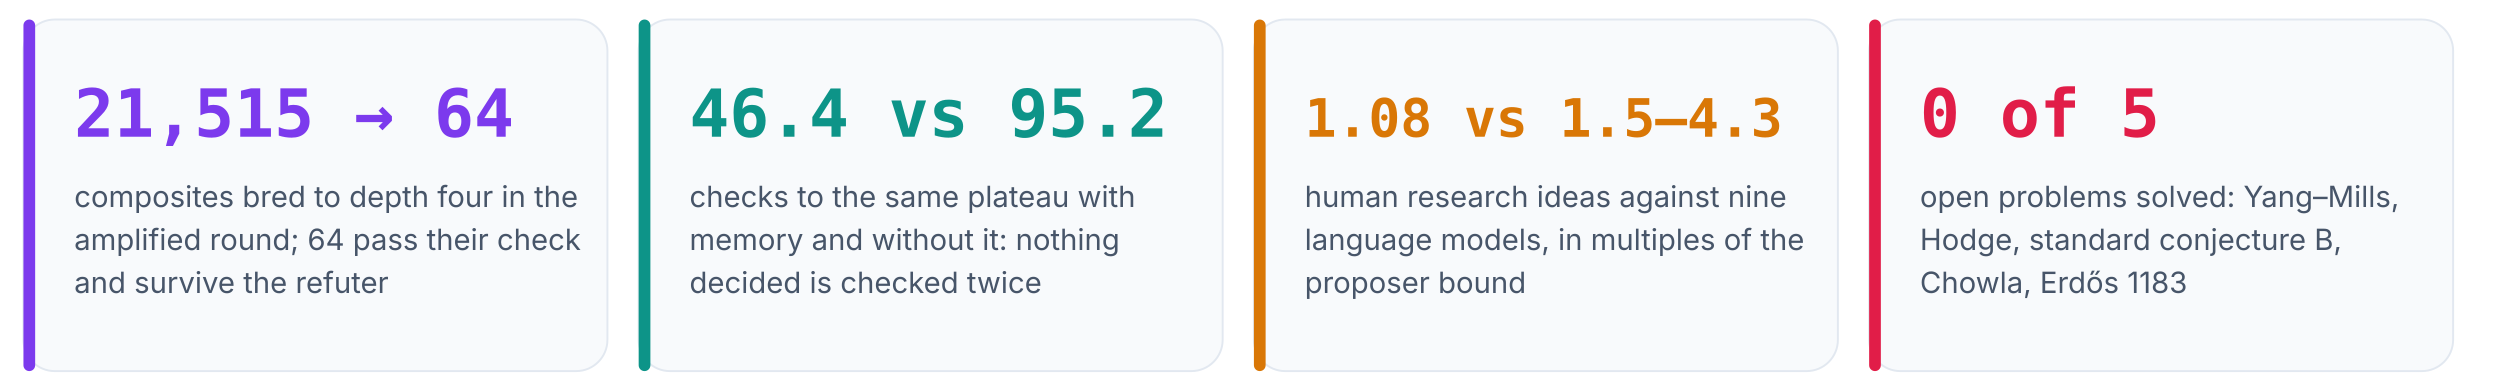
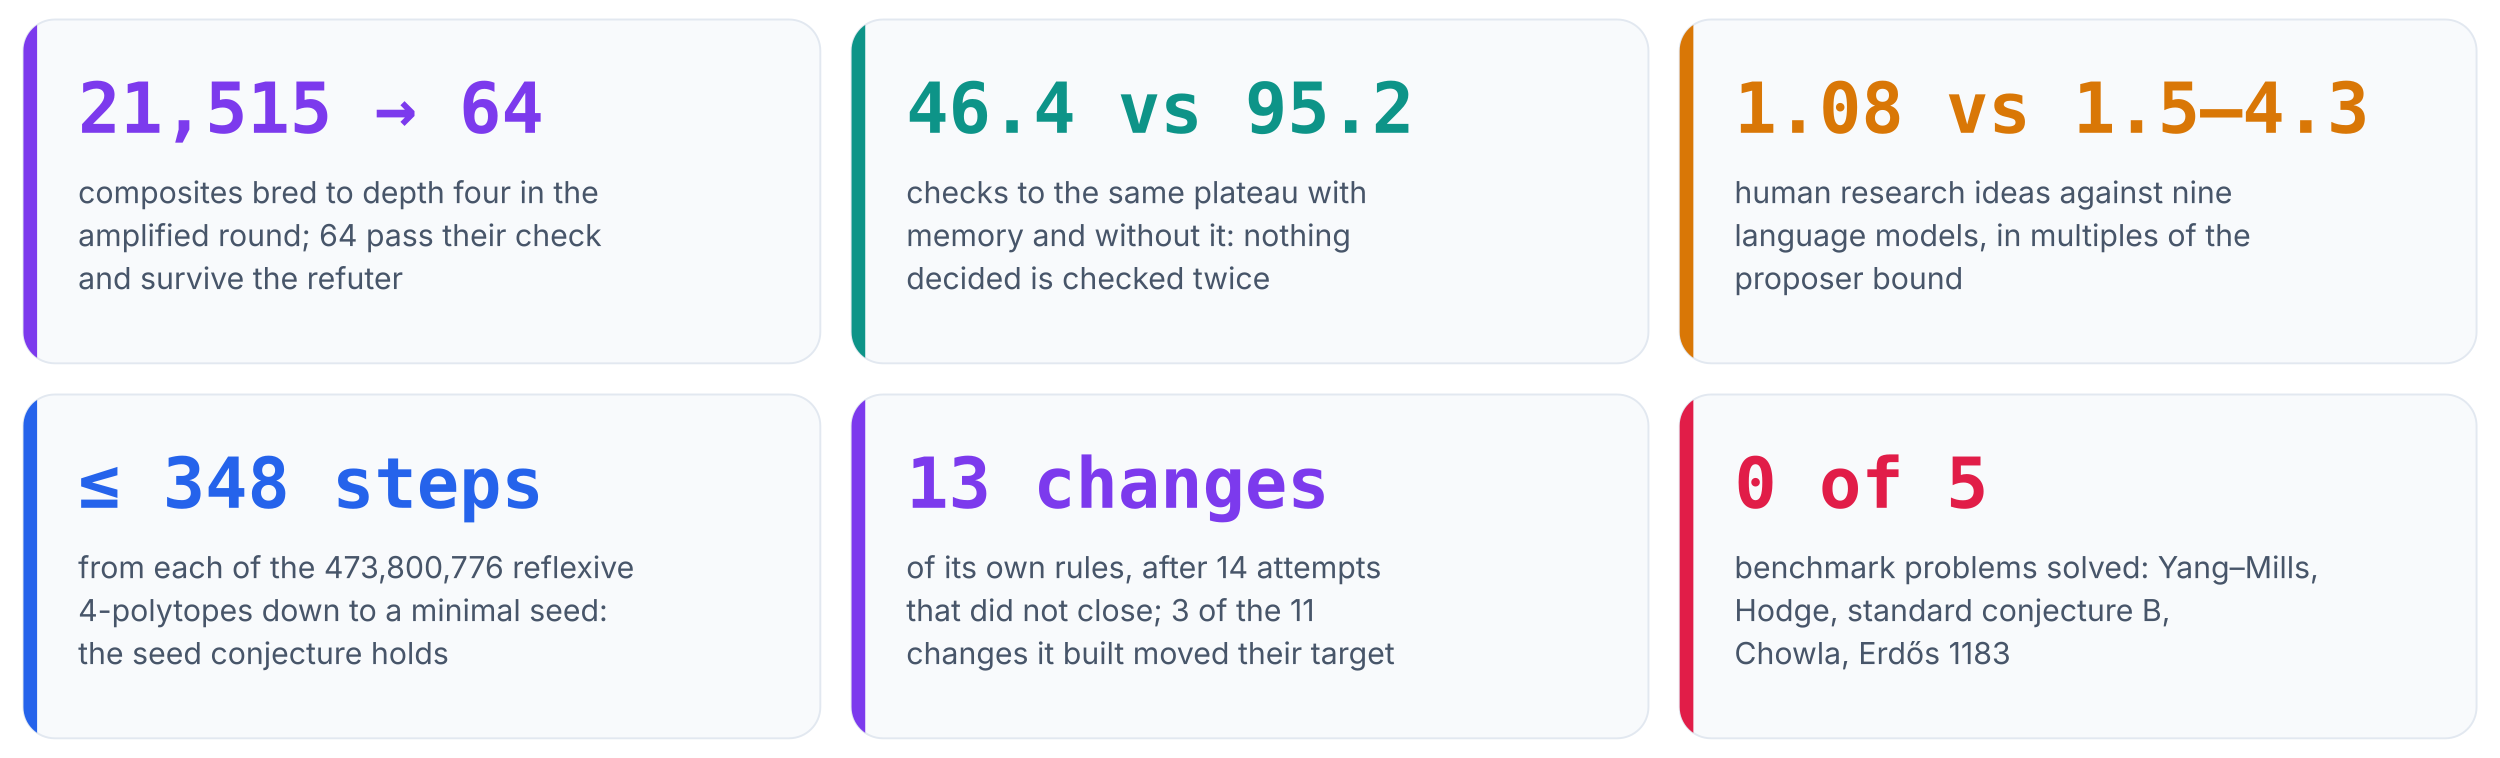
- <svg xmlns="http://www.w3.org/2000/svg" viewBox="0 0 1280 200" width="1280" height="200" role="img" aria-label="Four numbers from the runs of Anaxia">
-   <rect x="12" y="10" width="299" height="180" rx="16" fill="#f8fafc" stroke="#e2e8f0" />
-   <rect x="12" y="10" width="6" height="180" rx="3" fill="#7c3aed" />
-   <text x="38.0" y="70.0" font-family="'JetBrains Mono', 'SFMono-Regular', Menlo, Consolas, monospace" font-size="34" font-weight="700" fill="#7c3aed" text-anchor="start">21,515 → 64</text>
-   <text x="38.0" y="106.0" font-family="Inter, 'Segoe UI', Roboto, Helvetica, Arial, sans-serif" font-size="15" font-weight="400" fill="#475569" text-anchor="start">composites bred to depth four in the</text>
-   <text x="38.0" y="128.0" font-family="Inter, 'Segoe UI', Roboto, Helvetica, Arial, sans-serif" font-size="15" font-weight="400" fill="#475569" text-anchor="start">amplified round; 64 pass their check</text>
-   <text x="38.0" y="150.0" font-family="Inter, 'Segoe UI', Roboto, Helvetica, Arial, sans-serif" font-size="15" font-weight="400" fill="#475569" text-anchor="start">and survive the refuter</text>
-   <rect x="327" y="10" width="299" height="180" rx="16" fill="#f8fafc" stroke="#e2e8f0" />
-   <rect x="327" y="10" width="6" height="180" rx="3" fill="#0d9488" />
-   <text x="353.0" y="70.0" font-family="'JetBrains Mono', 'SFMono-Regular', Menlo, Consolas, monospace" font-size="33.9" font-weight="700" fill="#0d9488" text-anchor="start">46.4 vs 95.2</text>
-   <text x="353.0" y="106.0" font-family="Inter, 'Segoe UI', Roboto, Helvetica, Arial, sans-serif" font-size="15" font-weight="400" fill="#475569" text-anchor="start">checks to the same plateau with</text>
-   <text x="353.0" y="128.0" font-family="Inter, 'Segoe UI', Roboto, Helvetica, Arial, sans-serif" font-size="15" font-weight="400" fill="#475569" text-anchor="start">memory and without it: nothing</text>
-   <text x="353.0" y="150.0" font-family="Inter, 'Segoe UI', Roboto, Helvetica, Arial, sans-serif" font-size="15" font-weight="400" fill="#475569" text-anchor="start">decided is checked twice</text>
-   <rect x="642" y="10" width="299" height="180" rx="16" fill="#f8fafc" stroke="#e2e8f0" />
-   <rect x="642" y="10" width="6" height="180" rx="3" fill="#d97706" />
-   <text x="668.0" y="70.0" font-family="'JetBrains Mono', 'SFMono-Regular', Menlo, Consolas, monospace" font-size="27.1" font-weight="700" fill="#d97706" text-anchor="start">1.08 vs 1.5–4.3</text>
-   <text x="668.0" y="106.0" font-family="Inter, 'Segoe UI', Roboto, Helvetica, Arial, sans-serif" font-size="15" font-weight="400" fill="#475569" text-anchor="start">human research ideas against nine</text>
-   <text x="668.0" y="128.0" font-family="Inter, 'Segoe UI', Roboto, Helvetica, Arial, sans-serif" font-size="15" font-weight="400" fill="#475569" text-anchor="start">language models, in multiples of the</text>
-   <text x="668.0" y="150.0" font-family="Inter, 'Segoe UI', Roboto, Helvetica, Arial, sans-serif" font-size="15" font-weight="400" fill="#475569" text-anchor="start">proposer bound</text>
-   <rect x="957" y="10" width="299" height="180" rx="16" fill="#f8fafc" stroke="#e2e8f0" />
-   <rect x="957" y="10" width="6" height="180" rx="3" fill="#e11d48" />
-   <text x="983.0" y="70.0" font-family="'JetBrains Mono', 'SFMono-Regular', Menlo, Consolas, monospace" font-size="34" font-weight="700" fill="#e11d48" text-anchor="start">0 of 5</text>
-   <text x="983.0" y="106.0" font-family="Inter, 'Segoe UI', Roboto, Helvetica, Arial, sans-serif" font-size="15" font-weight="400" fill="#475569" text-anchor="start">open problems solved: Yang–Mills,</text>
-   <text x="983.0" y="128.0" font-family="Inter, 'Segoe UI', Roboto, Helvetica, Arial, sans-serif" font-size="15" font-weight="400" fill="#475569" text-anchor="start">Hodge, standard conjecture B,</text>
-   <text x="983.0" y="150.0" font-family="Inter, 'Segoe UI', Roboto, Helvetica, Arial, sans-serif" font-size="15" font-weight="400" fill="#475569" text-anchor="start">Chowla, Erdős 1183</text>
+ <svg xmlns="http://www.w3.org/2000/svg" viewBox="0 0 1280 388" width="1280" height="388" role="img" aria-label="Six numbers from the runs of Anaxia">
+   <clipPath id="c0">
+     <rect x="12.0" y="10.0" width="408.0" height="176.0" rx="16" />
+   </clipPath>
+   <rect x="12.0" y="10.0" width="408.0" height="176.0" rx="16" fill="#f8fafc" stroke="#e2e8f0" />
+   <rect x="12.0" y="10.0" width="7" height="176.0" fill="#7c3aed" clip-path="url(#c0)" />
+   <text x="40.0" y="68.0" font-family="'JetBrains Mono', 'SFMono-Regular', Menlo, Consolas, monospace" font-size="36" font-weight="700" fill="#7c3aed" text-anchor="start">21,515 → 64</text>
+   <text x="40.0" y="104.0" font-family="Inter, 'Segoe UI', Roboto, Helvetica, Arial, sans-serif" font-size="15.5" font-weight="400" fill="#475569" text-anchor="start">composites bred to depth four in the</text>
+   <text x="40.0" y="126.0" font-family="Inter, 'Segoe UI', Roboto, Helvetica, Arial, sans-serif" font-size="15.5" font-weight="400" fill="#475569" text-anchor="start">amplified round; 64 pass their check</text>
+   <text x="40.0" y="148.0" font-family="Inter, 'Segoe UI', Roboto, Helvetica, Arial, sans-serif" font-size="15.5" font-weight="400" fill="#475569" text-anchor="start">and survive the refuter</text>
+   <clipPath id="c1">
+     <rect x="436.0" y="10.0" width="408.0" height="176.0" rx="16" />
+   </clipPath>
+   <rect x="436.0" y="10.0" width="408.0" height="176.0" rx="16" fill="#f8fafc" stroke="#e2e8f0" />
+   <rect x="436.0" y="10.0" width="7" height="176.0" fill="#0d9488" clip-path="url(#c1)" />
+   <text x="464.0" y="68.0" font-family="'JetBrains Mono', 'SFMono-Regular', Menlo, Consolas, monospace" font-size="36" font-weight="700" fill="#0d9488" text-anchor="start">46.4 vs 95.2</text>
+   <text x="464.0" y="104.0" font-family="Inter, 'Segoe UI', Roboto, Helvetica, Arial, sans-serif" font-size="15.5" font-weight="400" fill="#475569" text-anchor="start">checks to the same plateau with</text>
+   <text x="464.0" y="126.0" font-family="Inter, 'Segoe UI', Roboto, Helvetica, Arial, sans-serif" font-size="15.5" font-weight="400" fill="#475569" text-anchor="start">memory and without it: nothing</text>
+   <text x="464.0" y="148.0" font-family="Inter, 'Segoe UI', Roboto, Helvetica, Arial, sans-serif" font-size="15.5" font-weight="400" fill="#475569" text-anchor="start">decided is checked twice</text>
+   <clipPath id="c2">
+     <rect x="860.0" y="10.0" width="408.0" height="176.0" rx="16" />
+   </clipPath>
+   <rect x="860.0" y="10.0" width="408.0" height="176.0" rx="16" fill="#f8fafc" stroke="#e2e8f0" />
+   <rect x="860.0" y="10.0" width="7" height="176.0" fill="#d97706" clip-path="url(#c2)" />
+   <text x="888.0" y="68.0" font-family="'JetBrains Mono', 'SFMono-Regular', Menlo, Consolas, monospace" font-size="36" font-weight="700" fill="#d97706" text-anchor="start">1.08 vs 1.5–4.3</text>
+   <text x="888.0" y="104.0" font-family="Inter, 'Segoe UI', Roboto, Helvetica, Arial, sans-serif" font-size="15.5" font-weight="400" fill="#475569" text-anchor="start">human research ideas against nine</text>
+   <text x="888.0" y="126.0" font-family="Inter, 'Segoe UI', Roboto, Helvetica, Arial, sans-serif" font-size="15.5" font-weight="400" fill="#475569" text-anchor="start">language models, in multiples of the</text>
+   <text x="888.0" y="148.0" font-family="Inter, 'Segoe UI', Roboto, Helvetica, Arial, sans-serif" font-size="15.5" font-weight="400" fill="#475569" text-anchor="start">proposer bound</text>
+   <clipPath id="c3">
+     <rect x="12.0" y="202.0" width="408.0" height="176.0" rx="16" />
+   </clipPath>
+   <rect x="12.0" y="202.0" width="408.0" height="176.0" rx="16" fill="#f8fafc" stroke="#e2e8f0" />
+   <rect x="12.0" y="202.0" width="7" height="176.0" fill="#2563eb" clip-path="url(#c3)" />
+   <text x="40.0" y="260.0" font-family="'JetBrains Mono', 'SFMono-Regular', Menlo, Consolas, monospace" font-size="36" font-weight="700" fill="#2563eb" text-anchor="start">≤ 348 steps</text>
+   <text x="40.0" y="296.0" font-family="Inter, 'Segoe UI', Roboto, Helvetica, Arial, sans-serif" font-size="15.5" font-weight="400" fill="#475569" text-anchor="start">from each of the 473,800,776 reflexive</text>
+   <text x="40.0" y="318.0" font-family="Inter, 'Segoe UI', Roboto, Helvetica, Arial, sans-serif" font-size="15.5" font-weight="400" fill="#475569" text-anchor="start">4-polytopes down to a minimal seed:</text>
+   <text x="40.0" y="340.0" font-family="Inter, 'Segoe UI', Roboto, Helvetica, Arial, sans-serif" font-size="15.5" font-weight="400" fill="#475569" text-anchor="start">the seed conjecture holds</text>
+   <clipPath id="c4">
+     <rect x="436.0" y="202.0" width="408.0" height="176.0" rx="16" />
+   </clipPath>
+   <rect x="436.0" y="202.0" width="408.0" height="176.0" rx="16" fill="#f8fafc" stroke="#e2e8f0" />
+   <rect x="436.0" y="202.0" width="7" height="176.0" fill="#7c3aed" clip-path="url(#c4)" />
+   <text x="464.0" y="260.0" font-family="'JetBrains Mono', 'SFMono-Regular', Menlo, Consolas, monospace" font-size="36" font-weight="700" fill="#7c3aed" text-anchor="start">13 changes</text>
+   <text x="464.0" y="296.0" font-family="Inter, 'Segoe UI', Roboto, Helvetica, Arial, sans-serif" font-size="15.5" font-weight="400" fill="#475569" text-anchor="start">of its own rules, after 14 attempts</text>
+   <text x="464.0" y="318.0" font-family="Inter, 'Segoe UI', Roboto, Helvetica, Arial, sans-serif" font-size="15.5" font-weight="400" fill="#475569" text-anchor="start">that did not close; 3 of the 11</text>
+   <text x="464.0" y="340.0" font-family="Inter, 'Segoe UI', Roboto, Helvetica, Arial, sans-serif" font-size="15.5" font-weight="400" fill="#475569" text-anchor="start">changes it built moved their target</text>
+   <clipPath id="c5">
+     <rect x="860.0" y="202.0" width="408.0" height="176.0" rx="16" />
+   </clipPath>
+   <rect x="860.0" y="202.0" width="408.0" height="176.0" rx="16" fill="#f8fafc" stroke="#e2e8f0" />
+   <rect x="860.0" y="202.0" width="7" height="176.0" fill="#e11d48" clip-path="url(#c5)" />
+   <text x="888.0" y="260.0" font-family="'JetBrains Mono', 'SFMono-Regular', Menlo, Consolas, monospace" font-size="36" font-weight="700" fill="#e11d48" text-anchor="start">0 of 5</text>
+   <text x="888.0" y="296.0" font-family="Inter, 'Segoe UI', Roboto, Helvetica, Arial, sans-serif" font-size="15.5" font-weight="400" fill="#475569" text-anchor="start">benchmark problems solved: Yang–Mills,</text>
+   <text x="888.0" y="318.0" font-family="Inter, 'Segoe UI', Roboto, Helvetica, Arial, sans-serif" font-size="15.5" font-weight="400" fill="#475569" text-anchor="start">Hodge, standard conjecture B,</text>
+   <text x="888.0" y="340.0" font-family="Inter, 'Segoe UI', Roboto, Helvetica, Arial, sans-serif" font-size="15.5" font-weight="400" fill="#475569" text-anchor="start">Chowla, Erdős 1183</text>
</svg>
